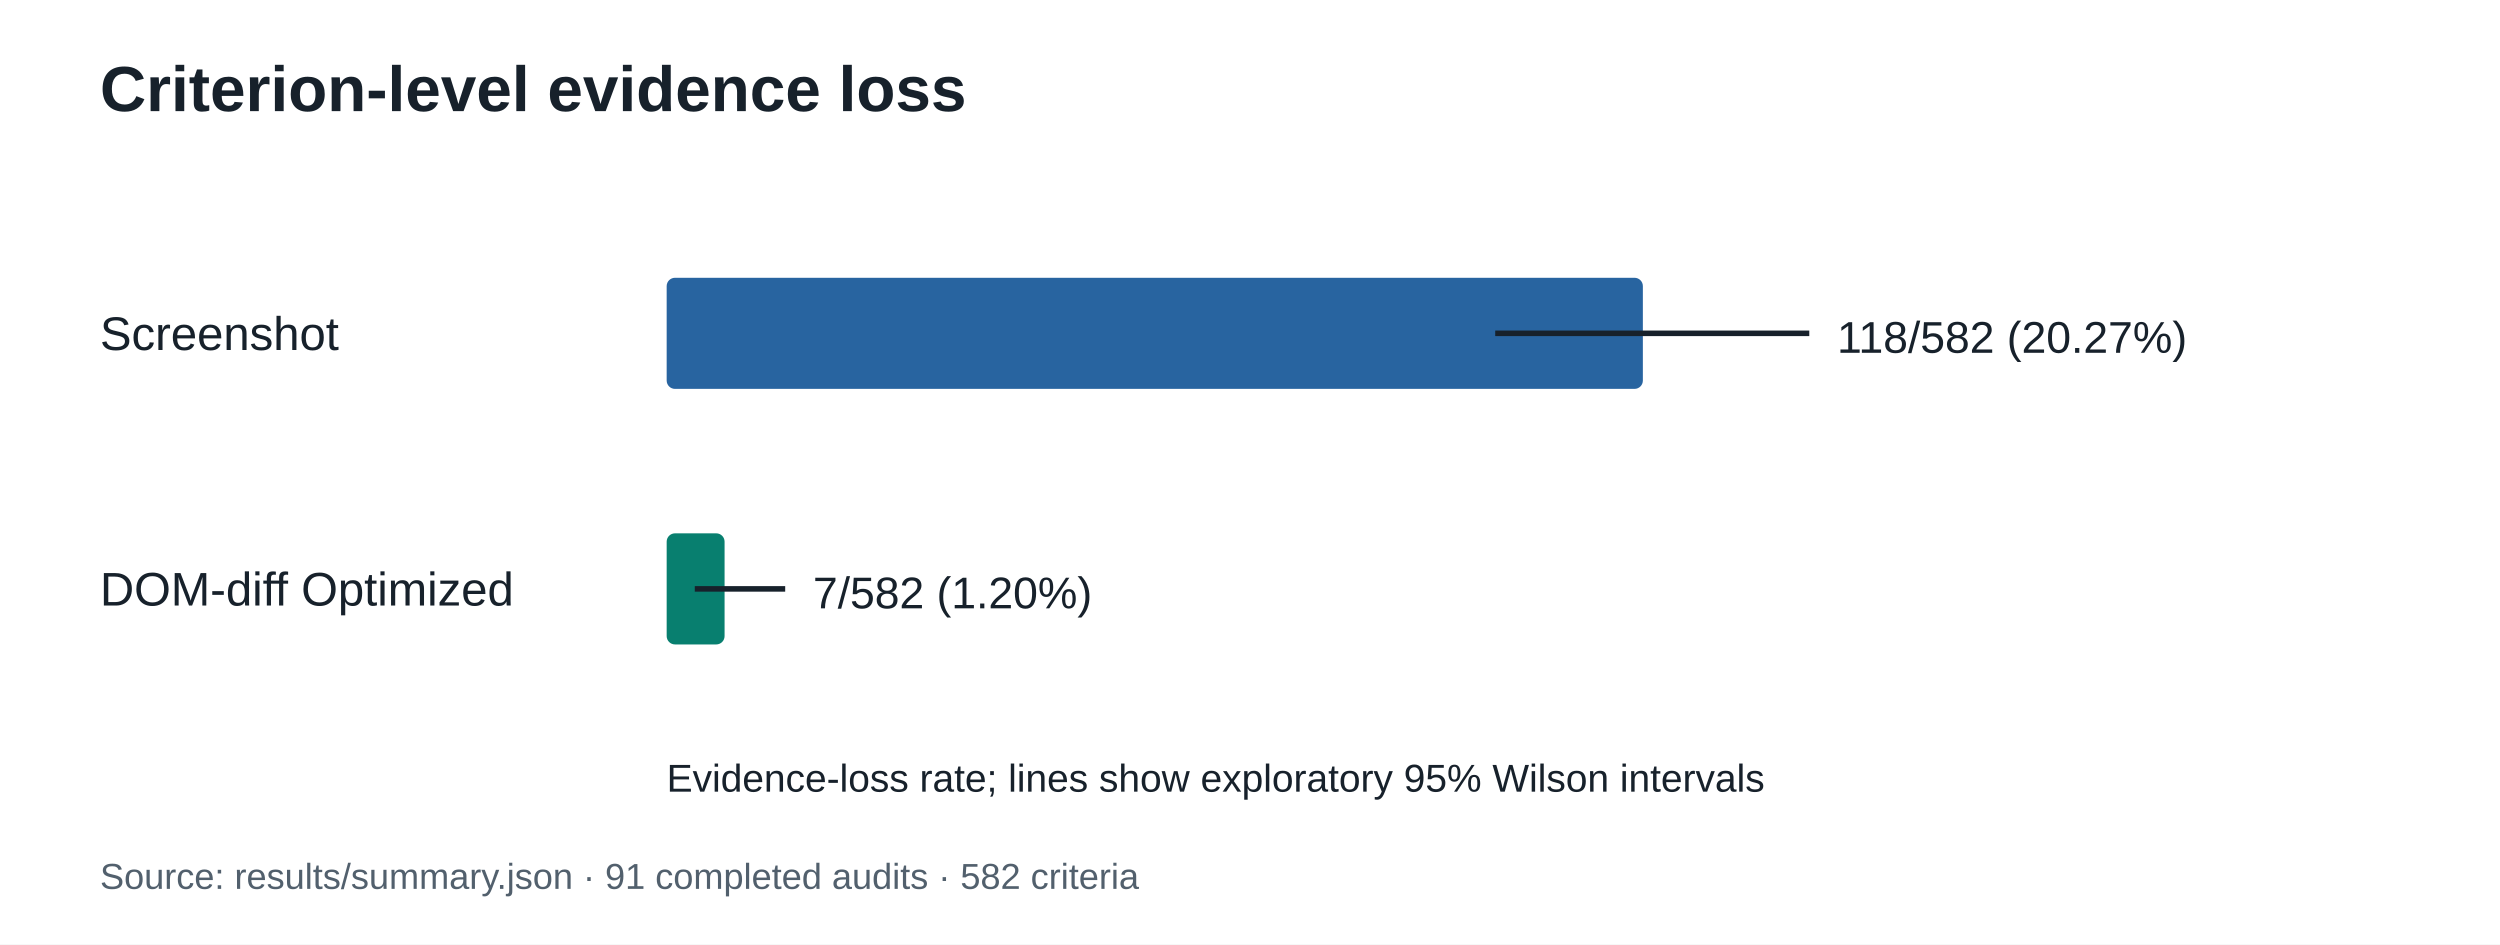
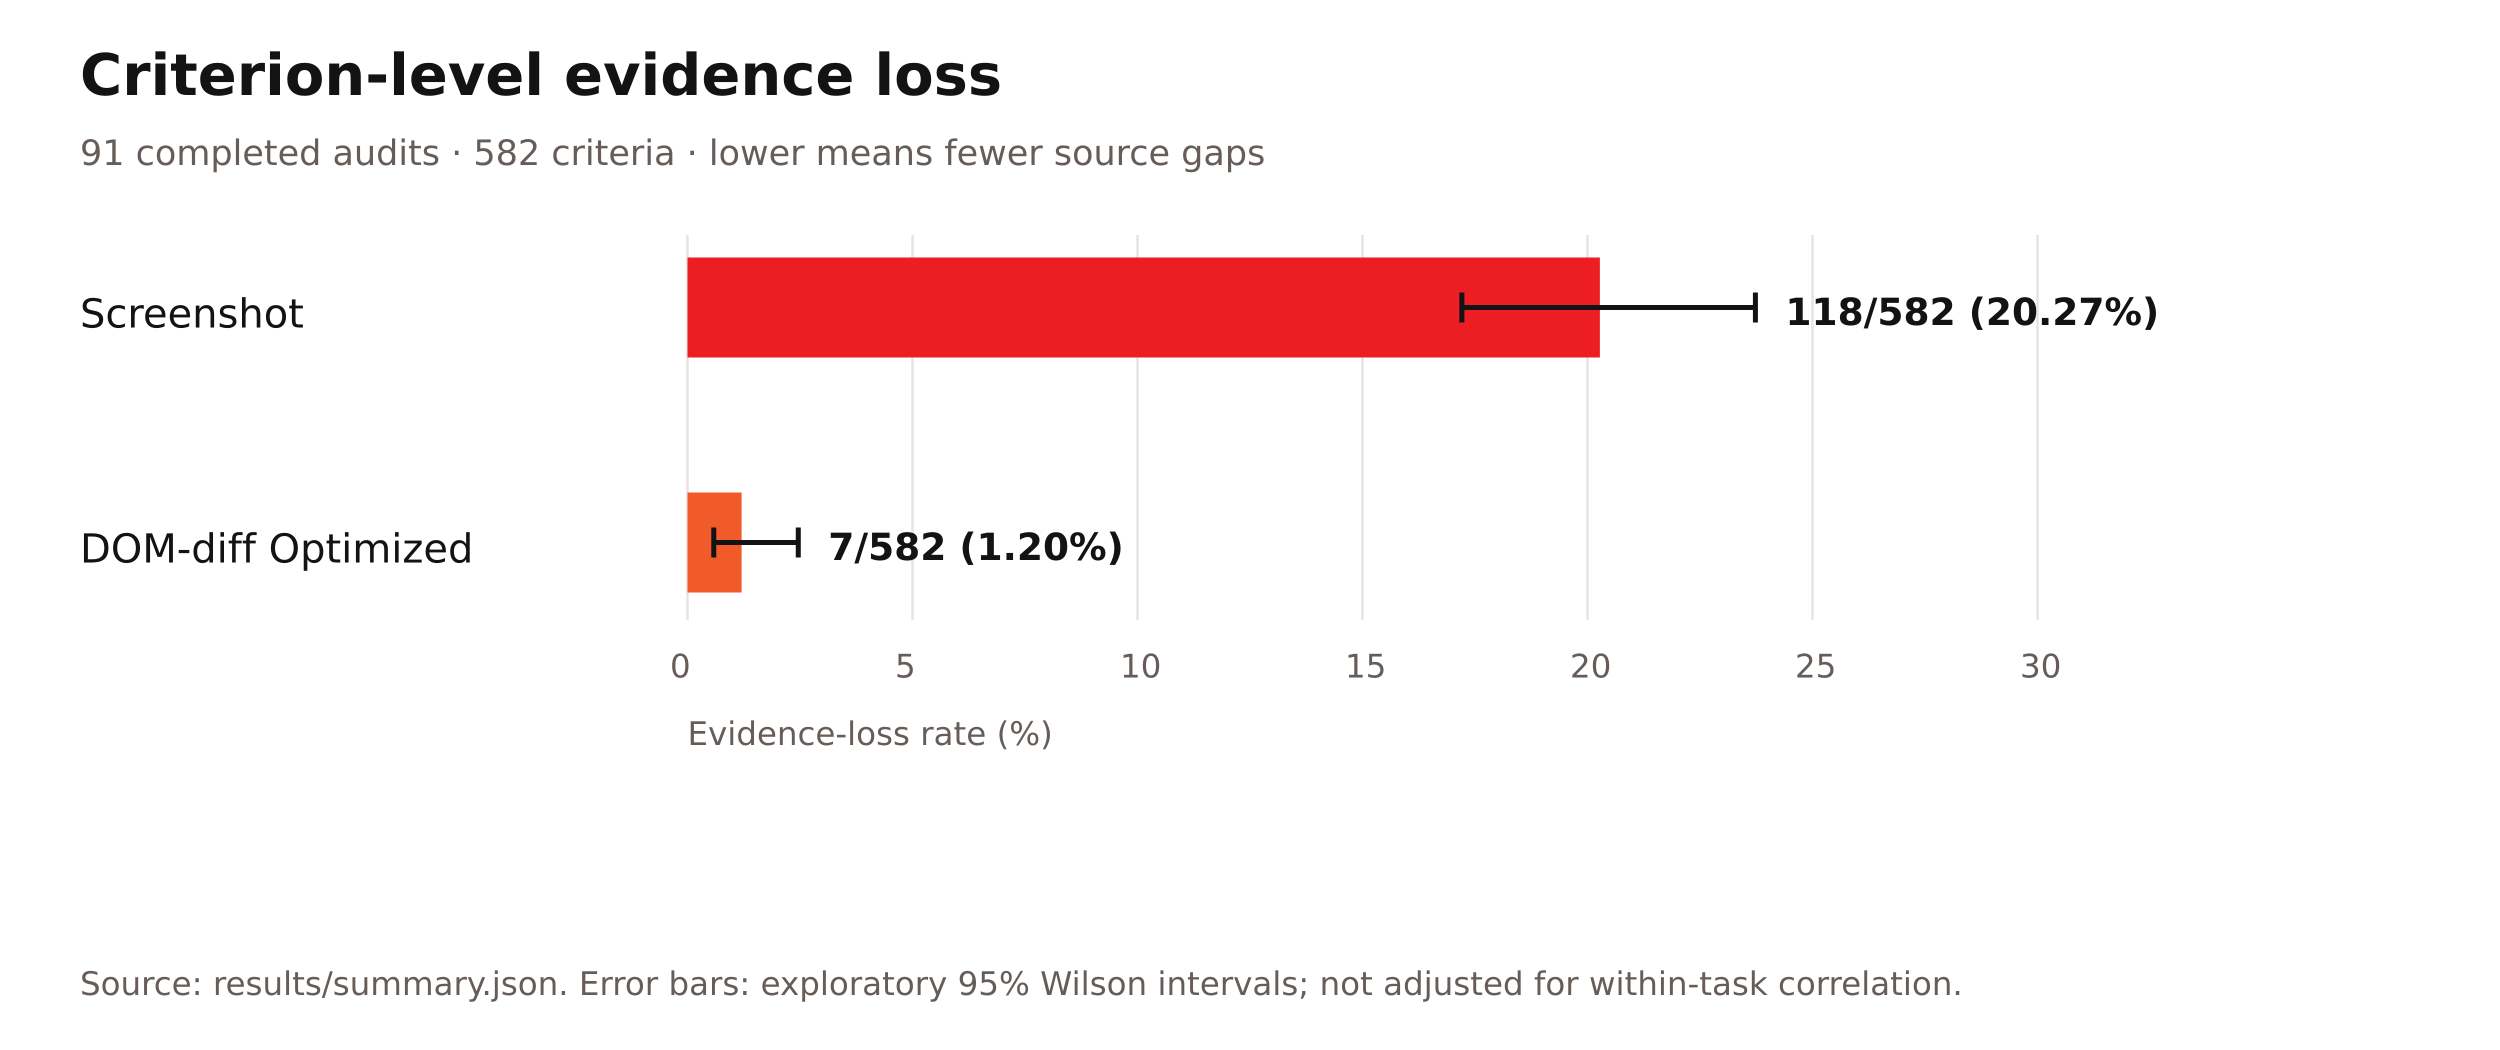
- <svg xmlns="http://www.w3.org/2000/svg" width="900" height="340" viewBox="0 0 900 340" role="img" aria-labelledby="title desc">
-   <rect width="900" height="340" fill="white" />
-   <g font-family="Arial, sans-serif" fill="#17212b">
-     <text x="36" y="40" font-size="23" font-weight="bold">Criterion-level evidence loss</text>
-     <text x="36" y="126" font-size="17">Screenshot</text>
-     <rect x="240" y="100" width="351.432" height="40" rx="3" fill="#2864a0" />
-     <line x1="538.277" y1="120" x2="651.343" y2="120" stroke="#17212b" stroke-width="2" />
-     <text x="661.343" y="127" font-size="16">118/582 (20.27%)</text>
-     <text x="36" y="218" font-size="17">DOM-diff Optimized</text>
-     <rect x="240" y="192" width="20.848" height="40" rx="3" fill="#087f6f" />
-     <line x1="250.119" y1="212" x2="282.669" y2="212" stroke="#17212b" stroke-width="2" />
-     <text x="292.669" y="219" font-size="16">7/582 (1.20%)</text>
-     <text x="240" y="285" font-size="14">Evidence-loss rate; lines show exploratory 95% Wilson intervals</text>
-     <text x="36" y="320" font-size="13" fill="#52606d">Source: results/summary.json · 91 completed audits · 582 criteria</text>
-   </g>
+ <svg xmlns="http://www.w3.org/2000/svg" width="1000" height="420" viewBox="0 0 1000 420" role="img" aria-labelledby="title desc">
+   <rect width="1000" height="420" fill="white" />
+   <text x="32.00" y="38.00" font-family="DejaVu Sans, Arial, sans-serif" font-size="23" font-weight="700" fill="#131315">Criterion-level evidence loss</text>
+   <text x="32.00" y="66.00" font-family="DejaVu Sans, Arial, sans-serif" font-size="14" font-weight="400" fill="#665D58">91 completed audits · 582 criteria · lower means fewer source gaps</text>
+   <line x1="275.000" y1="94.000" x2="275.000" y2="248.000" stroke="#E9E3DF" stroke-width="1" />
+   <text x="268.00" y="271.00" font-family="DejaVu Sans, Arial, sans-serif" font-size="13" font-weight="400" fill="#665D58">0</text>
+   <line x1="365.000" y1="94.000" x2="365.000" y2="248.000" stroke="#E9E3DF" stroke-width="1" />
+   <text x="358.00" y="271.00" font-family="DejaVu Sans, Arial, sans-serif" font-size="13" font-weight="400" fill="#665D58">5</text>
+   <line x1="455.000" y1="94.000" x2="455.000" y2="248.000" stroke="#E9E3DF" stroke-width="1" />
+   <text x="448.00" y="271.00" font-family="DejaVu Sans, Arial, sans-serif" font-size="13" font-weight="400" fill="#665D58">10</text>
+   <line x1="545.000" y1="94.000" x2="545.000" y2="248.000" stroke="#E9E3DF" stroke-width="1" />
+   <text x="538.00" y="271.00" font-family="DejaVu Sans, Arial, sans-serif" font-size="13" font-weight="400" fill="#665D58">15</text>
+   <line x1="635.000" y1="94.000" x2="635.000" y2="248.000" stroke="#E9E3DF" stroke-width="1" />
+   <text x="628.00" y="271.00" font-family="DejaVu Sans, Arial, sans-serif" font-size="13" font-weight="400" fill="#665D58">20</text>
+   <line x1="725.000" y1="94.000" x2="725.000" y2="248.000" stroke="#E9E3DF" stroke-width="1" />
+   <text x="718.00" y="271.00" font-family="DejaVu Sans, Arial, sans-serif" font-size="13" font-weight="400" fill="#665D58">25</text>
+   <line x1="815.000" y1="94.000" x2="815.000" y2="248.000" stroke="#E9E3DF" stroke-width="1" />
+   <text x="808.00" y="271.00" font-family="DejaVu Sans, Arial, sans-serif" font-size="13" font-weight="400" fill="#665D58">30</text>
+   <text x="32.00" y="131.00" font-family="DejaVu Sans, Arial, sans-serif" font-size="16" font-weight="400" fill="#131315">Screenshot</text>
+   <rect x="275.000" y="103.000" width="364.948" height="40.000" fill="#ED1D24" />
+   <line x1="584.750" y1="123.000" x2="702.164" y2="123.000" stroke="#131315" stroke-width="2" />
+   <line x1="584.750" y1="117.000" x2="584.750" y2="129.000" stroke="#131315" stroke-width="2" />
+   <line x1="702.164" y1="117.000" x2="702.164" y2="129.000" stroke="#131315" stroke-width="2" />
+   <text x="714.16" y="130.00" font-family="DejaVu Sans, Arial, sans-serif" font-size="15" font-weight="700" fill="#131315">118/582 (20.27%)</text>
+   <text x="32.00" y="225.00" font-family="DejaVu Sans, Arial, sans-serif" font-size="16" font-weight="400" fill="#131315">DOM-diff Optimized</text>
+   <rect x="275.000" y="197.000" width="21.649" height="40.000" fill="#F15A29" />
+   <line x1="285.508" y1="217.000" x2="319.310" y2="217.000" stroke="#131315" stroke-width="2" />
+   <line x1="285.508" y1="211.000" x2="285.508" y2="223.000" stroke="#131315" stroke-width="2" />
+   <line x1="319.310" y1="211.000" x2="319.310" y2="223.000" stroke="#131315" stroke-width="2" />
+   <text x="331.31" y="224.00" font-family="DejaVu Sans, Arial, sans-serif" font-size="15" font-weight="700" fill="#131315">7/582 (1.20%)</text>
+   <text x="275.00" y="298.00" font-family="DejaVu Sans, Arial, sans-serif" font-size="13" font-weight="400" fill="#665D58">Evidence-loss rate (%)</text>
+   <text x="32.00" y="398.00" font-family="DejaVu Sans, Arial, sans-serif" font-size="13" font-weight="400" fill="#665D58">Source: results/summary.json. Error bars: exploratory 95% Wilson intervals; not adjusted for within-task correlation.</text>
</svg>
